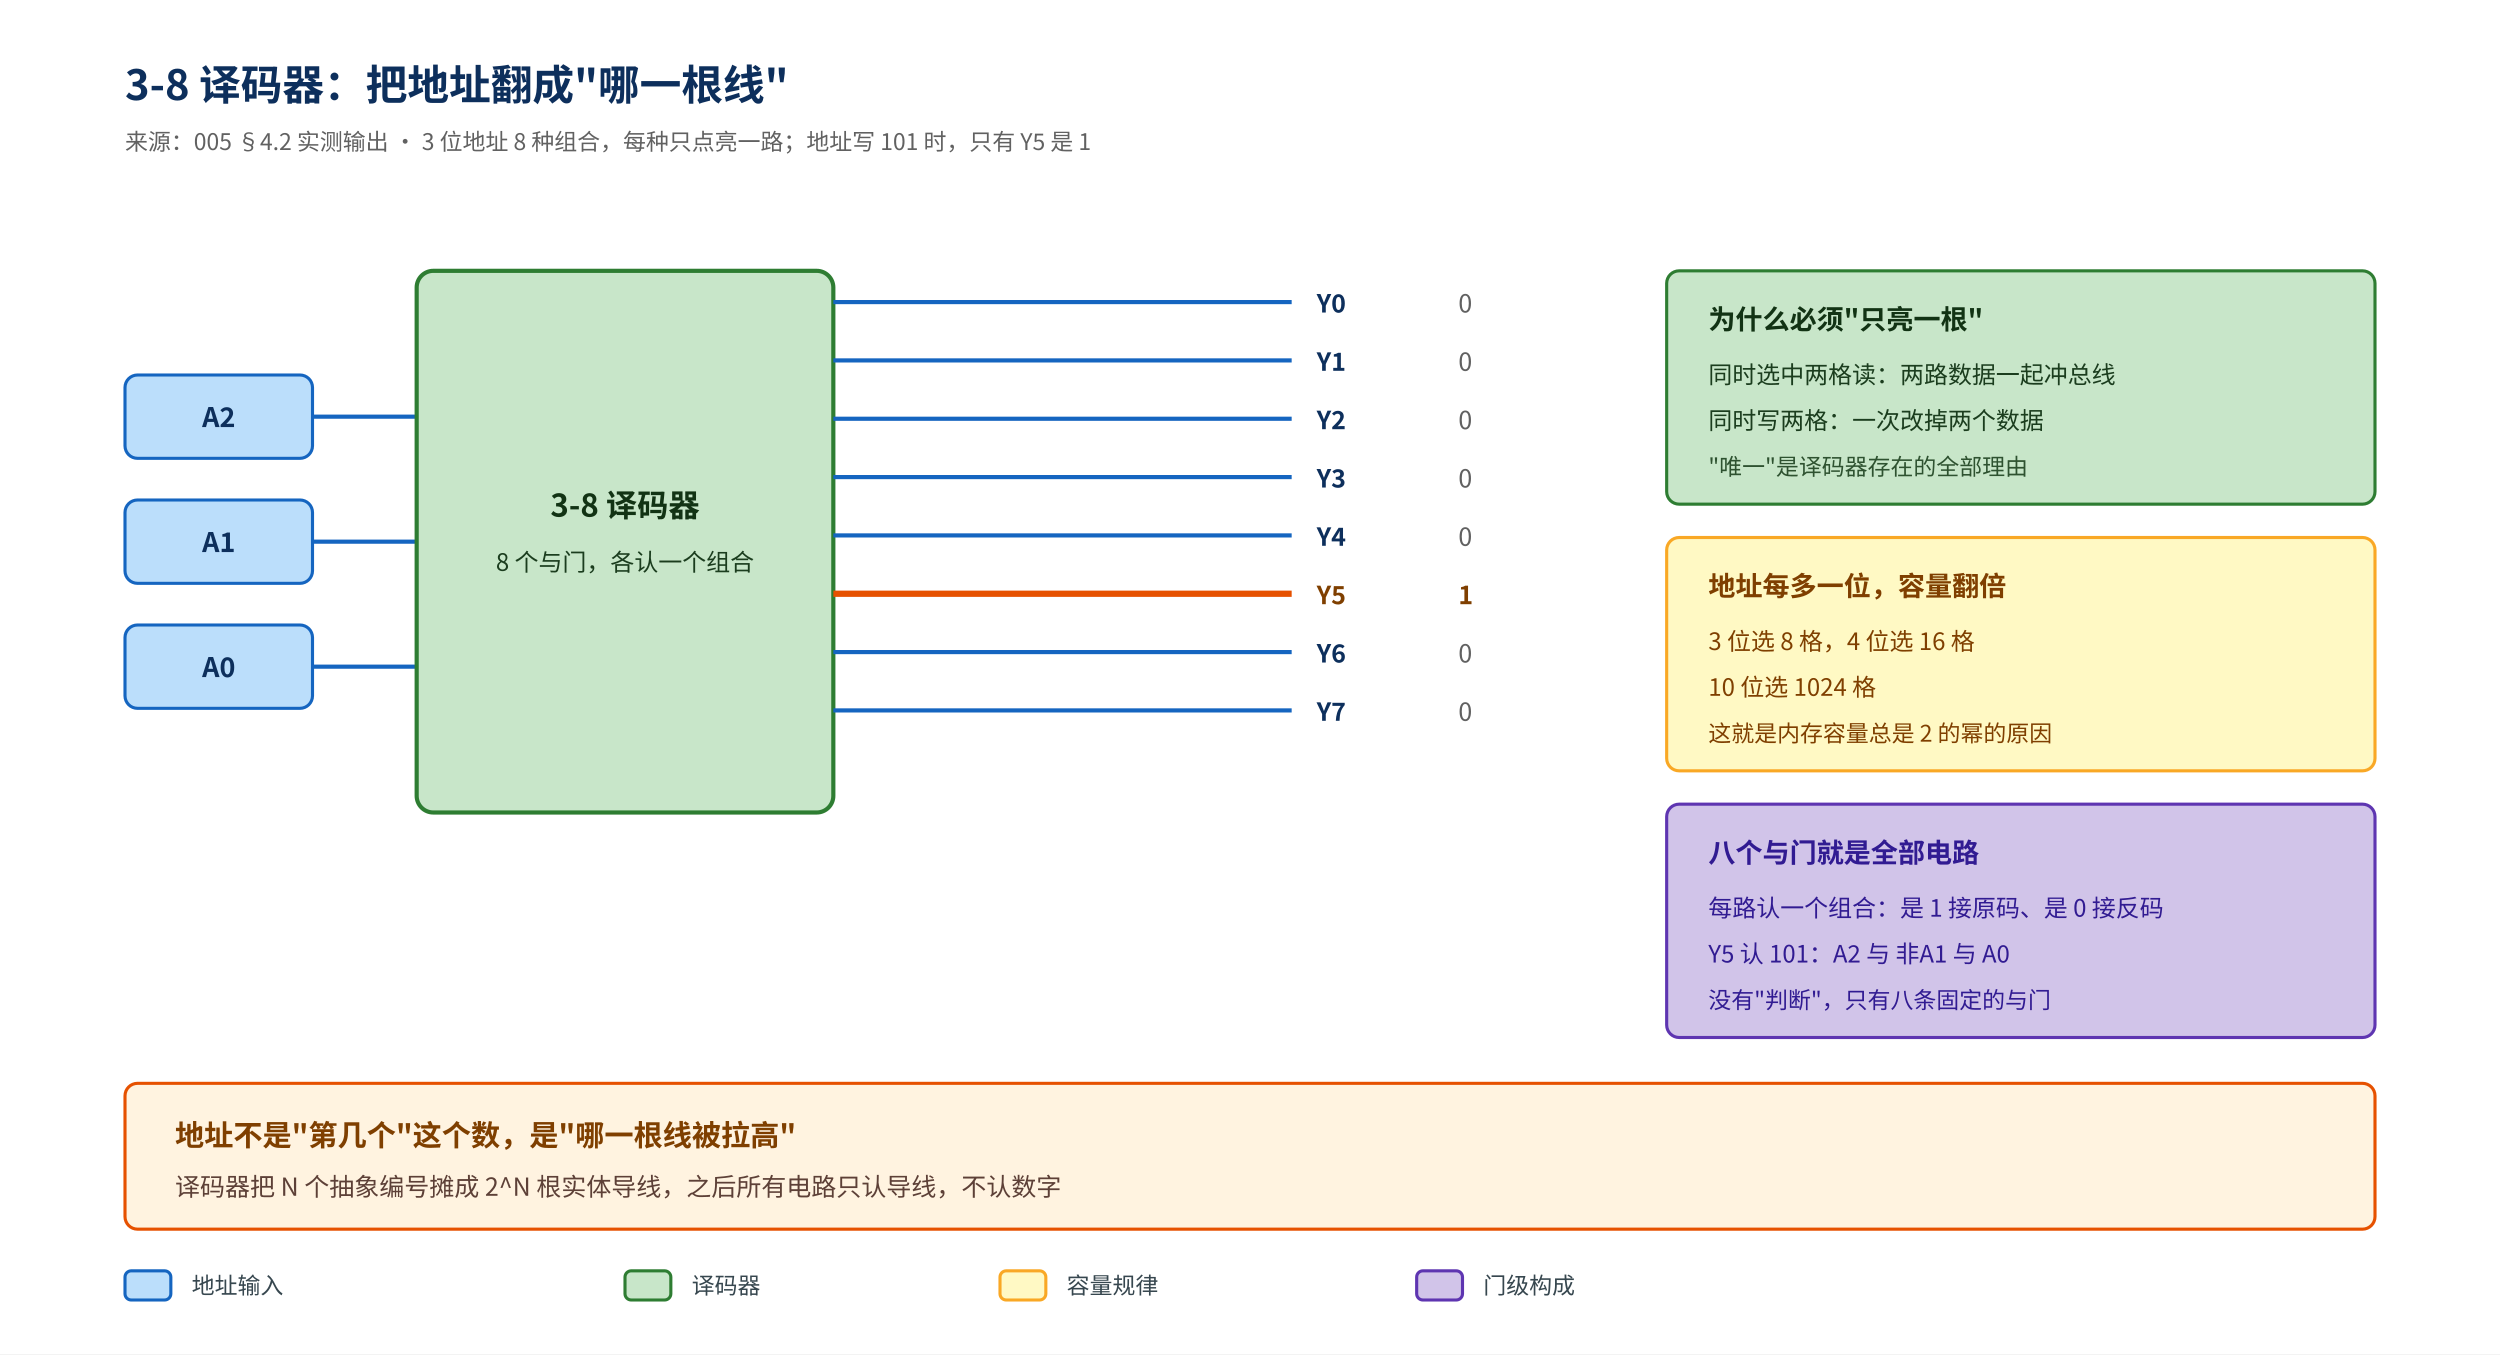
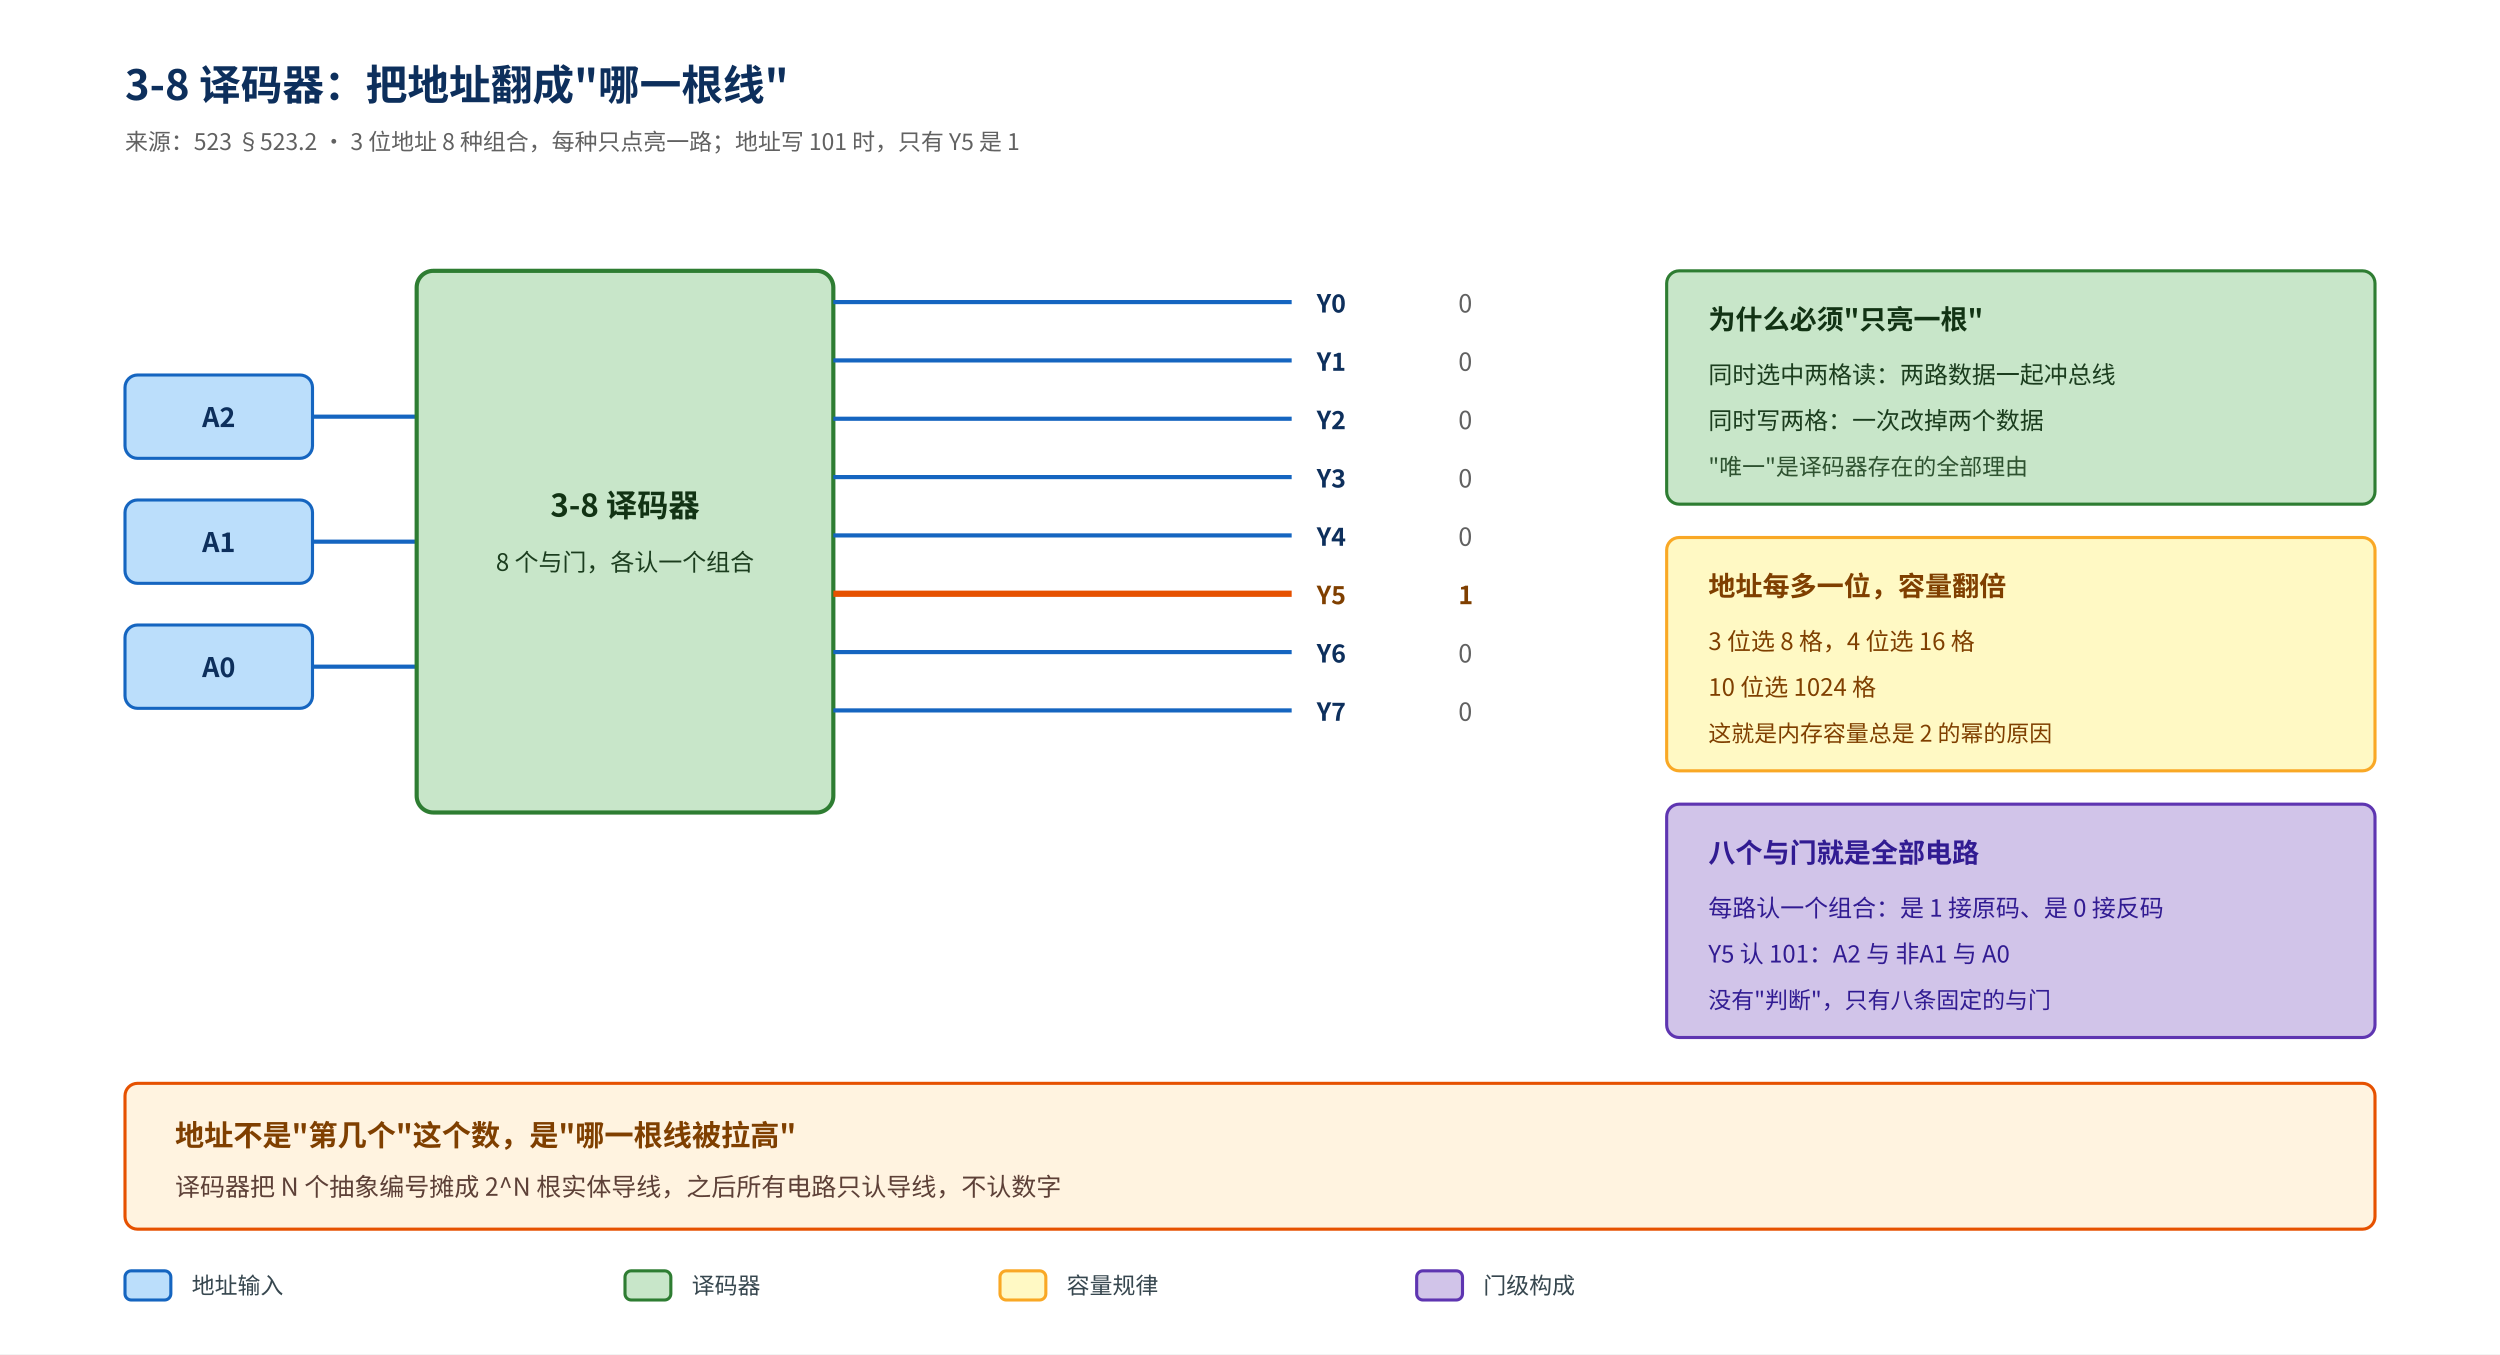
<svg xmlns="http://www.w3.org/2000/svg" viewBox="0 0 1200 650" font-family="'Microsoft YaHei','PingFang SC','Noto Sans CJK SC',sans-serif">
  <rect x="0" y="0" width="1200" height="650" fill="#ffffff" />
  <text x="60" y="48" font-size="20" font-weight="bold" fill="#0d2f5c">3-8 译码器：把地址翻成"哪一根线"</text>
-   <text x="60" y="72" font-size="11" fill="#616161">来源：005 §4.2 实测输出 · 3 位地址 8 种组合，每种只点亮一路；地址写 101 时，只有 Y5 是 1</text>
+   <text x="60" y="72" font-size="11" fill="#616161">来源：523 §523.2 · 3 位地址 8 种组合，每种只点亮一路；地址写 101 时，只有 Y5 是 1</text>
  <rect x="60" y="180" width="90" height="40" rx="6" fill="#bbdefb" stroke="#1565c0" stroke-width="1.5" />
  <text x="105" y="205" font-size="13" font-weight="bold" fill="#0d2f5c" text-anchor="middle">A2</text>
  <rect x="60" y="240" width="90" height="40" rx="6" fill="#bbdefb" stroke="#1565c0" stroke-width="1.5" />
  <text x="105" y="265" font-size="13" font-weight="bold" fill="#0d2f5c" text-anchor="middle">A1</text>
  <rect x="60" y="300" width="90" height="40" rx="6" fill="#bbdefb" stroke="#1565c0" stroke-width="1.5" />
  <text x="105" y="325" font-size="13" font-weight="bold" fill="#0d2f5c" text-anchor="middle">A0</text>
  <line x1="150" y1="200" x2="200" y2="200" stroke="#1565c0" stroke-width="2" />
  <line x1="150" y1="260" x2="200" y2="260" stroke="#1565c0" stroke-width="2" />
  <line x1="150" y1="320" x2="200" y2="320" stroke="#1565c0" stroke-width="2" />
  <rect x="200" y="130" width="200" height="260" rx="8" fill="#c8e6c9" stroke="#2e7d32" stroke-width="2" />
  <text x="300" y="248" font-size="15" font-weight="bold" fill="#123314" text-anchor="middle">3-8 译码器</text>
  <text x="300" y="274" font-size="11.5" fill="#1b3d1e" text-anchor="middle">8 个与门，各认一个组合</text>
  <line x1="400" y1="145" x2="620" y2="145" stroke="#1565c0" stroke-width="2" />
  <line x1="400" y1="173" x2="620" y2="173" stroke="#1565c0" stroke-width="2" />
  <line x1="400" y1="201" x2="620" y2="201" stroke="#1565c0" stroke-width="2" />
  <line x1="400" y1="229" x2="620" y2="229" stroke="#1565c0" stroke-width="2" />
  <line x1="400" y1="257" x2="620" y2="257" stroke="#1565c0" stroke-width="2" />
  <line x1="400" y1="285" x2="620" y2="285" stroke="#e65100" stroke-width="3" />
  <line x1="400" y1="313" x2="620" y2="313" stroke="#1565c0" stroke-width="2" />
  <line x1="400" y1="341" x2="620" y2="341" stroke="#1565c0" stroke-width="2" />
  <text x="632" y="150" font-size="12" font-weight="bold" fill="#0d2f5c">Y0</text>
  <text x="632" y="178" font-size="12" font-weight="bold" fill="#0d2f5c">Y1</text>
  <text x="632" y="206" font-size="12" font-weight="bold" fill="#0d2f5c">Y2</text>
  <text x="632" y="234" font-size="12" font-weight="bold" fill="#0d2f5c">Y3</text>
  <text x="632" y="262" font-size="12" font-weight="bold" fill="#0d2f5c">Y4</text>
  <text x="632" y="290" font-size="12" font-weight="bold" fill="#7f3f00">Y5</text>
  <text x="632" y="318" font-size="12" font-weight="bold" fill="#0d2f5c">Y6</text>
  <text x="632" y="346" font-size="12" font-weight="bold" fill="#0d2f5c">Y7</text>
  <text x="700" y="150" font-size="12" fill="#616161">0</text>
  <text x="700" y="178" font-size="12" fill="#616161">0</text>
  <text x="700" y="206" font-size="12" fill="#616161">0</text>
  <text x="700" y="234" font-size="12" fill="#616161">0</text>
  <text x="700" y="262" font-size="12" fill="#616161">0</text>
  <text x="700" y="290" font-size="12" font-weight="bold" fill="#7f3f00">1</text>
  <text x="700" y="318" font-size="12" fill="#616161">0</text>
  <text x="700" y="346" font-size="12" fill="#616161">0</text>
  <rect x="800" y="130" width="340" height="112" rx="6" fill="#c8e6c9" stroke="#2e7d32" stroke-width="1.5" />
  <text x="820" y="158" font-size="13" font-weight="bold" fill="#123314">为什么必须"只亮一根"</text>
  <text x="820" y="184" font-size="11.5" fill="#1b3d1e">同时选中两格读：两路数据一起冲总线</text>
  <text x="820" y="206" font-size="11.5" fill="#1b3d1e">同时写两格：一次改掉两个数据</text>
  <text x="820" y="228" font-size="11" fill="#2e5230">"唯一"是译码器存在的全部理由</text>
  <rect x="800" y="258" width="340" height="112" rx="6" fill="#fff9c4" stroke="#f9a825" stroke-width="1.5" />
  <text x="820" y="286" font-size="13" font-weight="bold" fill="#7f3f00">地址每多一位，容量翻倍</text>
  <text x="820" y="312" font-size="11.5" fill="#7f3f00">3 位选 8 格，4 位选 16 格</text>
  <text x="820" y="334" font-size="11.5" fill="#7f3f00">10 位选 1024 格</text>
  <text x="820" y="356" font-size="11" fill="#7f3f00">这就是内存容量总是 2 的幂的原因</text>
  <rect x="800" y="386" width="340" height="112" rx="6" fill="#d1c4e9" stroke="#5e35b1" stroke-width="1.5" />
  <text x="820" y="414" font-size="13" font-weight="bold" fill="#311b92">八个与门就是全部电路</text>
  <text x="820" y="440" font-size="11.5" fill="#311b92">每路认一个组合：是 1 接原码、是 0 接反码</text>
  <text x="820" y="462" font-size="11.5" fill="#311b92">Y5 认 101：A2 与 非A1 与 A0</text>
  <text x="820" y="484" font-size="11" fill="#311b92">没有"判断"，只有八条固定的与门</text>
  <rect x="60" y="520" width="1080" height="70" rx="6" fill="#fff3e0" stroke="#e65100" stroke-width="1.5" />
  <text x="84" y="550" font-size="14" font-weight="bold" fill="#7f3f00">地址不是"第几个"这个数，是"哪一根线被拉高"</text>
  <text x="84" y="574" font-size="12" fill="#5d4037">译码器把 N 个抽象编号摊成 2^N 根实体导线，之后所有电路只认导线，不认数字</text>
  <rect x="60" y="610" width="22" height="14" rx="3" fill="#bbdefb" stroke="#1565c0" stroke-width="1.5" />
  <text x="92" y="621" font-size="11" fill="#37474f">地址输入</text>
  <rect x="300" y="610" width="22" height="14" rx="3" fill="#c8e6c9" stroke="#2e7d32" stroke-width="1.5" />
  <text x="332" y="621" font-size="11" fill="#37474f">译码器</text>
  <rect x="480" y="610" width="22" height="14" rx="3" fill="#fff9c4" stroke="#f9a825" stroke-width="1.5" />
  <text x="512" y="621" font-size="11" fill="#37474f">容量规律</text>
  <rect x="680" y="610" width="22" height="14" rx="3" fill="#d1c4e9" stroke="#5e35b1" stroke-width="1.5" />
  <text x="712" y="621" font-size="11" fill="#37474f">门级构成</text>
</svg>
